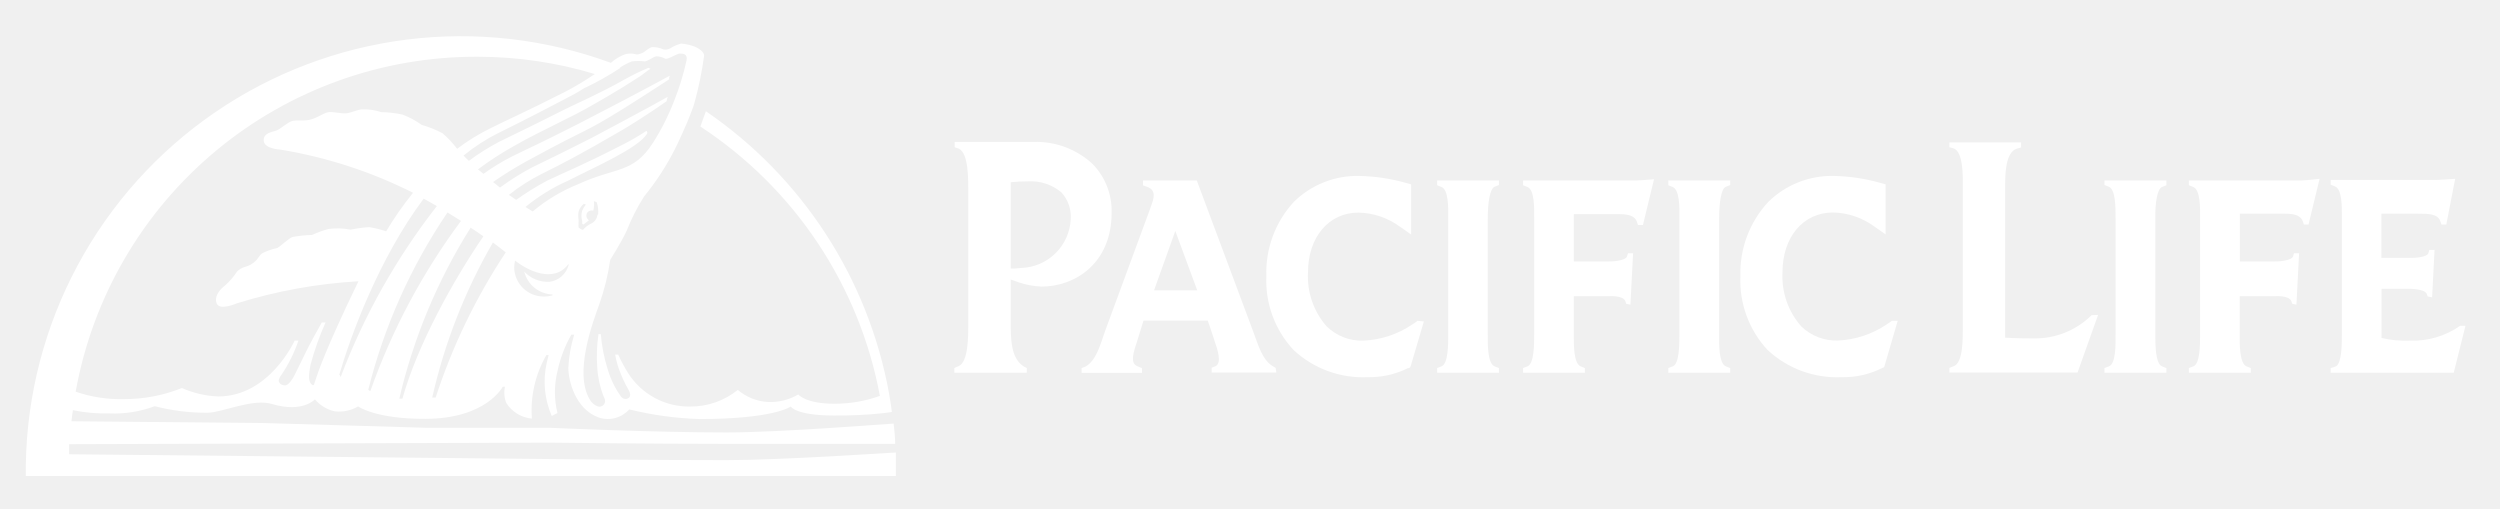
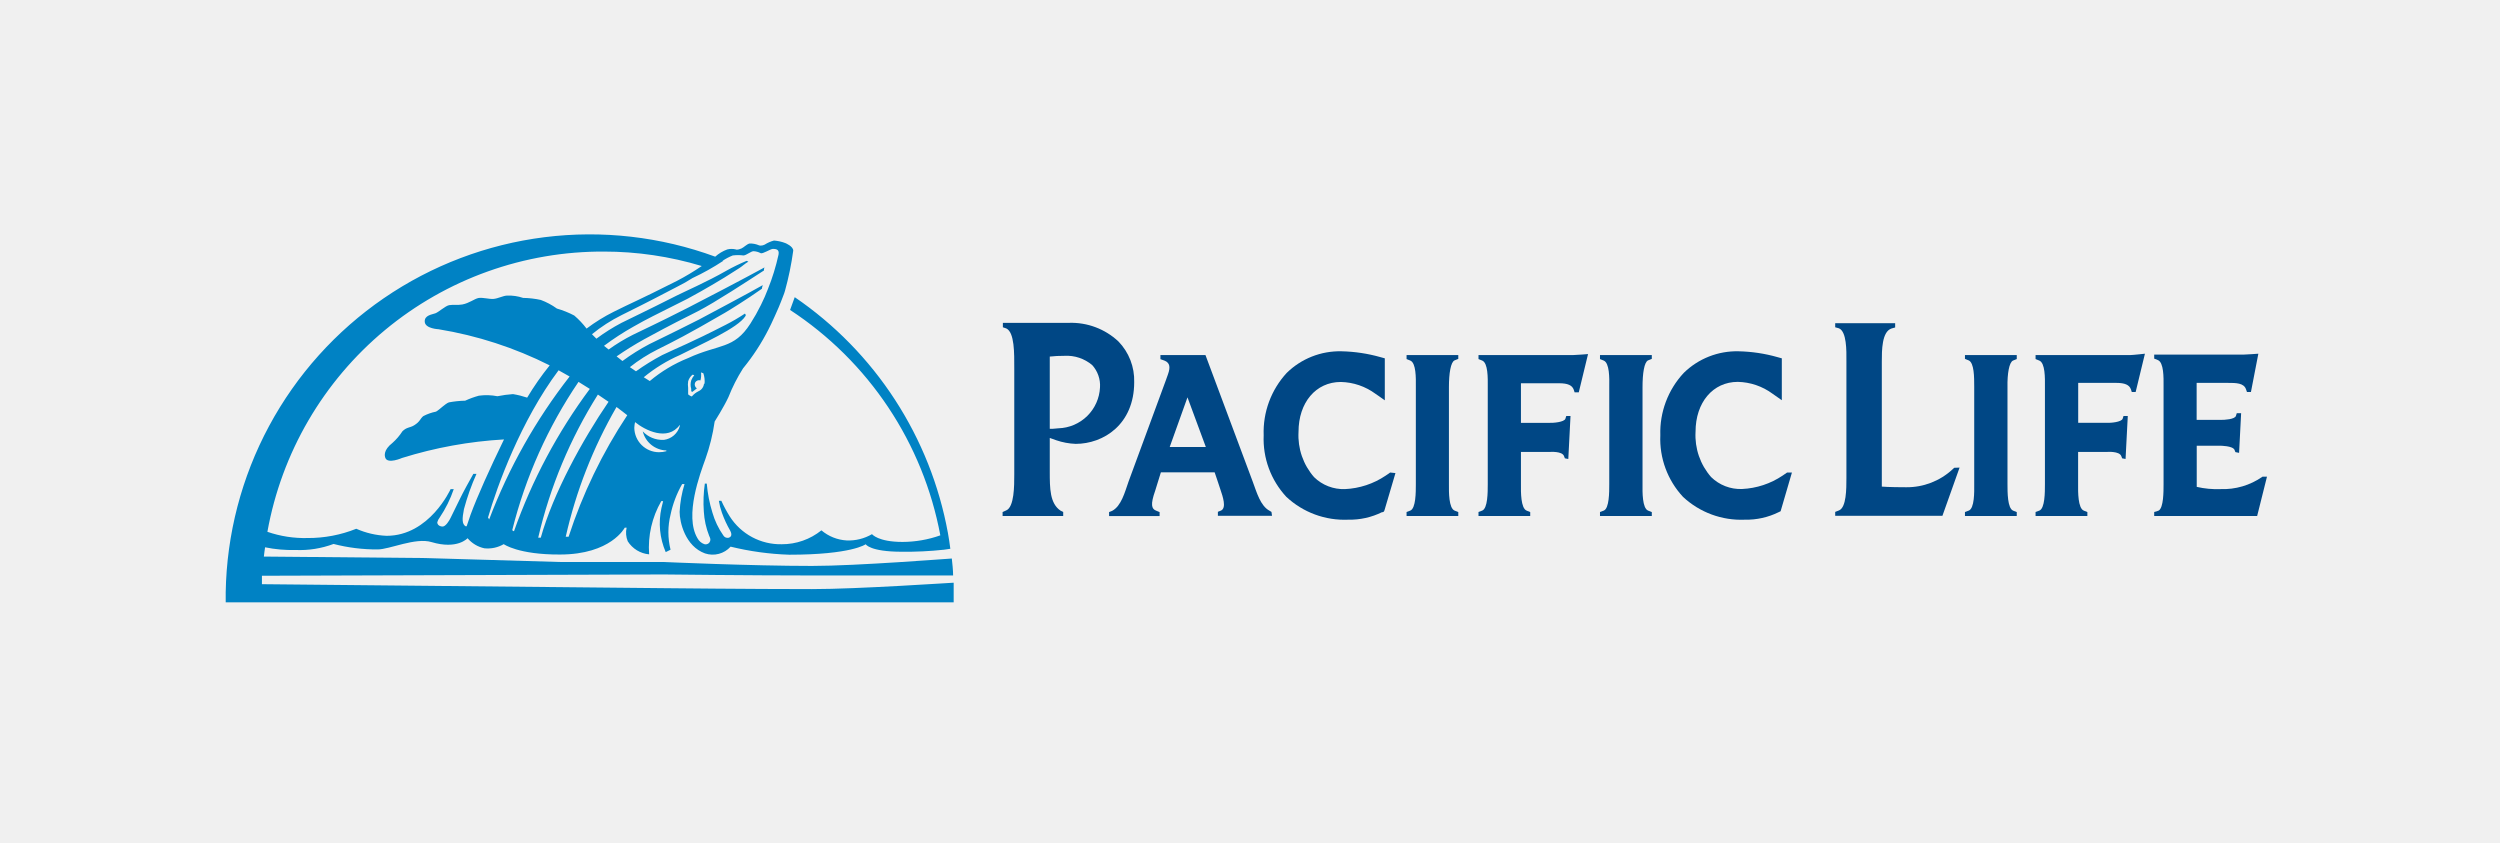
- <svg xmlns="http://www.w3.org/2000/svg" width="123" height="25" viewBox="0 0 123 25" fill="none">
-   <path d="M62.762 18.1L62.653 18.034C62.108 17.745 61.896 16.945 61.656 16.307L58.882 8.879H56.234V9.119L56.386 9.174C56.455 9.194 56.521 9.224 56.583 9.261C56.735 9.37 56.85 9.539 56.675 10.018C56.605 10.225 56.545 10.383 56.545 10.383C56.545 10.383 54.365 16.296 54.365 16.301C54.136 16.955 53.934 17.751 53.395 18.04L53.215 18.111V18.345H56.185V18.111L55.972 18.023C55.711 17.92 55.64 17.664 55.923 16.863L56.261 15.773H59.422C59.504 15.991 59.602 16.318 59.754 16.765C59.907 17.212 60.125 17.855 59.803 18.018L59.613 18.094V18.329H62.795L62.762 18.1ZM58.904 14.285H56.779L57.825 11.364L58.904 14.285Z" fill="white" />
-   <path d="M82.081 8.879V9.114L82.299 9.201C82.642 9.342 82.636 10.22 82.626 10.743V16.47C82.626 16.945 82.626 17.893 82.304 18.023L82.081 18.105V18.34H85.127V18.111L84.909 18.023C84.566 17.882 84.576 16.934 84.582 16.47V10.759C84.582 9.964 84.68 9.288 84.909 9.19L85.127 9.103V8.879H82.081Z" fill="white" />
-   <path d="M70.708 8.879V9.114L70.926 9.201C71.269 9.342 71.258 10.22 71.253 10.743V16.47C71.253 16.945 71.253 17.893 70.926 18.023L70.708 18.105V18.34H73.749V18.111L73.531 18.023C73.187 17.882 73.193 16.934 73.198 16.47V10.759C73.198 9.964 73.302 9.288 73.531 9.19L73.749 9.103V8.879H70.708Z" fill="white" />
-   <path d="M104.086 10.732C104.086 10.187 104.086 9.332 103.759 9.19L103.541 9.103V8.879H106.587V9.114L106.369 9.201C106.14 9.299 106.026 9.975 106.042 10.77V16.47C106.042 16.945 106.042 17.882 106.369 18.023L106.587 18.111V18.34H103.541V18.105L103.764 18.023C104.102 17.893 104.091 16.934 104.086 16.47V10.732Z" fill="white" />
-   <path d="M53.76 8.073C52.974 7.34 51.929 6.948 50.855 6.983H46.97V7.244L47.166 7.31C47.662 7.539 47.64 8.781 47.64 9.675V15.904C47.64 16.574 47.64 17.811 47.166 18.012L46.954 18.105V18.34H50.517V18.105L50.365 18.029C49.727 17.609 49.727 16.694 49.727 15.745V13.751L50.109 13.887C50.476 14.014 50.86 14.085 51.248 14.1C52.883 14.1 54.692 12.961 54.692 10.47C54.705 10.029 54.629 9.589 54.469 9.177C54.309 8.765 54.068 8.39 53.76 8.073ZM50.234 13.184L49.918 13.212H49.727V8.966C50.013 8.936 50.301 8.921 50.588 8.923C51.183 8.888 51.768 9.083 52.223 9.468C52.384 9.645 52.507 9.852 52.586 10.078C52.664 10.304 52.697 10.543 52.681 10.781C52.651 11.416 52.382 12.017 51.929 12.462C51.475 12.908 50.87 13.166 50.234 13.184Z" fill="white" />
-   <path d="M69.738 15.784L69.678 15.833C69.613 15.882 69.546 15.928 69.476 15.969C68.767 16.448 67.939 16.721 67.084 16.759C66.749 16.771 66.416 16.715 66.104 16.594C65.792 16.473 65.508 16.29 65.269 16.056C64.628 15.324 64.299 14.369 64.354 13.397C64.354 11.664 65.378 10.46 66.839 10.46C67.576 10.476 68.289 10.719 68.882 11.157L69.073 11.288L69.427 11.539V9.07L69.171 8.999C68.424 8.787 67.653 8.672 66.877 8.656C66.283 8.642 65.693 8.748 65.141 8.966C64.589 9.184 64.086 9.51 63.662 9.926C62.743 10.921 62.255 12.239 62.305 13.593C62.276 14.255 62.379 14.917 62.608 15.539C62.838 16.161 63.188 16.732 63.64 17.217C64.126 17.671 64.698 18.023 65.322 18.253C65.946 18.483 66.61 18.587 67.275 18.558C67.963 18.573 68.646 18.421 69.264 18.116H69.302L69.378 18.078L69.411 17.996L70.054 15.816L69.738 15.784Z" fill="white" />
-   <path d="M93.083 15.784L92.822 15.963C92.112 16.442 91.284 16.716 90.429 16.754C90.095 16.766 89.762 16.709 89.45 16.589C89.138 16.468 88.854 16.285 88.615 16.051C87.973 15.318 87.645 14.364 87.699 13.391C87.699 11.659 88.724 10.454 90.184 10.454C90.921 10.47 91.635 10.714 92.228 11.152L92.773 11.533V9.07L92.516 8.999C91.769 8.787 90.999 8.672 90.222 8.656C89.629 8.642 89.038 8.748 88.486 8.966C87.934 9.184 87.431 9.51 87.007 9.926C86.081 10.918 85.585 12.236 85.628 13.593C85.6 14.255 85.703 14.917 85.932 15.539C86.161 16.161 86.512 16.732 86.963 17.217C87.45 17.671 88.022 18.023 88.646 18.253C89.27 18.483 89.934 18.587 90.598 18.558C91.287 18.573 91.969 18.421 92.587 18.116L92.702 18.062L93.367 15.784H93.083Z" fill="white" />
-   <path d="M80.479 8.879H74.936V9.114L75.154 9.201C75.498 9.343 75.487 10.22 75.481 10.748V16.47C75.481 16.945 75.481 17.893 75.154 18.023L74.936 18.105V18.34H77.977V18.111L77.765 18.023C77.421 17.882 77.427 16.934 77.432 16.47V14.574H79.127C79.127 14.574 79.857 14.514 79.966 14.819L80.015 14.95L80.217 14.988L80.348 12.46H80.097L80.048 12.618C79.983 12.825 79.318 12.874 79.127 12.863H77.432C77.432 12.04 77.432 10.983 77.432 10.536H79.677C80.179 10.536 80.446 10.65 80.538 10.917L80.588 11.07H80.833L81.378 8.819C81.378 8.819 80.647 8.879 80.479 8.879Z" fill="white" />
-   <path d="M113.235 8.879H107.693V9.114L107.911 9.201C108.26 9.342 108.249 10.22 108.244 10.748V16.47C108.244 16.945 108.244 17.893 107.917 18.023L107.693 18.105V18.34H110.739V18.111L110.527 18.023C110.184 17.882 110.189 16.934 110.194 16.47V14.574H111.895C111.895 14.574 112.619 14.514 112.734 14.819L112.783 14.95L112.985 14.988L113.115 12.46H112.865L112.816 12.618C112.745 12.825 112.085 12.874 111.895 12.863H110.2V10.514H112.44C112.941 10.514 113.208 10.629 113.301 10.896L113.35 11.048H113.579L114.123 8.798C114.123 8.798 113.41 8.879 113.235 8.879Z" fill="white" />
-   <path d="M121.039 16.029C120.314 16.537 119.443 16.793 118.559 16.759C118.092 16.778 117.625 16.734 117.17 16.628V14.209H118.554C118.554 14.209 119.29 14.209 119.393 14.454L119.442 14.585L119.66 14.629L119.78 12.296H119.524L119.475 12.454C119.409 12.661 118.783 12.694 118.592 12.688H117.164V10.514H118.979C119.48 10.514 119.944 10.514 120.069 10.896L120.123 11.048H120.358L120.794 8.798C120.794 8.798 120.069 8.852 119.9 8.852H114.668V9.086L114.886 9.174C115.235 9.315 115.224 10.193 115.219 10.721V16.47C115.219 16.917 115.219 17.833 114.941 18.018C114.854 18.057 114.762 18.087 114.668 18.105V18.34H120.723L121.3 16.029H121.039Z" fill="white" />
-   <path d="M102.909 15.506L102.81 15.598C102.07 16.284 101.095 16.66 100.086 16.65C99.067 16.65 98.653 16.612 98.653 16.612V9.255C98.653 8.607 98.653 7.501 99.225 7.315L99.437 7.255V7.005H95.911V7.244L96.129 7.304C96.587 7.495 96.576 8.607 96.571 9.244V16.111C96.571 16.743 96.571 17.838 96.135 18.013L95.911 18.1V18.329H102.216L103.225 15.495L102.909 15.506Z" fill="white" />
-   <path d="M44.076 22.863V22.263C43.967 22.263 38.463 22.639 35.744 22.639C32.18 22.639 27.063 22.585 27.063 22.585L3.402 22.35C3.402 22.296 3.402 21.914 3.402 21.854L27.025 21.778C27.025 21.778 32.164 21.838 35.744 21.838C38.469 21.838 43.918 21.838 44.044 21.838C44.044 21.538 44 21.135 43.967 20.841C43.858 20.841 38.398 21.277 35.744 21.277C32.18 21.277 27.063 21.048 27.063 21.048H20.998L12.987 20.814L3.516 20.726C3.516 20.65 3.576 20.269 3.587 20.181C4.173 20.302 4.771 20.355 5.369 20.34C6.133 20.374 6.897 20.253 7.614 19.985C8.461 20.204 9.333 20.312 10.208 20.307C10.911 20.307 12.431 19.587 13.38 19.876C14.894 20.329 15.494 19.647 15.494 19.647C15.749 19.951 16.098 20.16 16.486 20.241C16.88 20.282 17.277 20.196 17.619 19.996C17.619 19.996 18.475 20.617 20.922 20.607C23.924 20.607 24.736 19.026 24.736 19.026H24.845C24.785 19.294 24.807 19.573 24.91 19.827C25.047 20.043 25.232 20.225 25.45 20.358C25.669 20.491 25.915 20.573 26.169 20.596C26.088 19.505 26.337 18.415 26.883 17.468H26.992L26.894 17.871C26.703 18.74 26.791 19.648 27.145 20.465L27.428 20.323C27.26 19.647 27.26 18.939 27.428 18.263C27.56 17.632 27.79 17.025 28.109 16.465H28.251C28.085 16.995 27.988 17.545 27.962 18.1C27.962 18.71 28.295 20.122 29.455 20.541C29.718 20.629 30 20.638 30.267 20.567C30.534 20.496 30.775 20.349 30.959 20.143C32.09 20.421 33.246 20.58 34.409 20.617C38.082 20.617 38.905 20.002 38.905 20.002C38.905 20.002 39.15 20.443 41.03 20.443C41.856 20.452 42.682 20.412 43.504 20.323L43.88 20.269C43.842 19.958 43.793 19.642 43.738 19.337C43.228 16.545 42.17 13.882 40.623 11.502C39.077 9.123 37.074 7.074 34.73 5.473L34.458 6.225C36.748 7.725 38.711 9.671 40.229 11.949C41.747 14.227 42.789 16.788 43.291 19.478C42.578 19.733 41.826 19.864 41.068 19.865C39.624 19.865 39.275 19.408 39.275 19.408C38.824 19.672 38.305 19.801 37.782 19.778C37.237 19.747 36.716 19.538 36.3 19.184C35.639 19.716 34.816 20.005 33.968 20.002C33.361 20.014 32.76 19.871 32.225 19.584C31.689 19.298 31.237 18.879 30.91 18.367C30.725 18.071 30.559 17.764 30.415 17.446H30.267C30.306 17.683 30.367 17.917 30.447 18.143C30.576 18.508 30.738 18.86 30.932 19.195C30.981 19.288 31.101 19.544 30.845 19.62C30.784 19.634 30.72 19.628 30.663 19.602C30.606 19.576 30.559 19.533 30.529 19.478C30.244 19.072 30.029 18.621 29.891 18.143C29.718 17.589 29.607 17.017 29.559 16.438H29.445C29.366 16.979 29.346 17.527 29.384 18.073C29.412 18.566 29.519 19.052 29.701 19.511C29.729 19.565 29.751 19.621 29.766 19.68C29.775 19.727 29.771 19.775 29.756 19.82C29.74 19.866 29.713 19.906 29.678 19.938C29.642 19.969 29.599 19.991 29.552 20.002C29.506 20.012 29.457 20.01 29.412 19.996C29.237 19.933 29.093 19.807 29.009 19.642C28.229 18.329 29.177 15.827 29.477 14.993C29.732 14.278 29.914 13.539 30.022 12.787C30.022 12.787 30.567 11.925 30.834 11.348C31.065 10.761 31.352 10.197 31.69 9.664C32.279 8.946 32.787 8.166 33.205 7.337C33.319 7.13 33.826 6.013 33.924 5.735C34.022 5.457 34.098 5.315 34.158 5.097C34.373 4.323 34.535 3.534 34.643 2.738C34.643 2.482 34.185 2.296 34.185 2.296C33.969 2.212 33.741 2.161 33.51 2.144C33.317 2.195 33.133 2.276 32.965 2.384C32.736 2.487 32.621 2.422 32.621 2.422C32.45 2.348 32.264 2.313 32.077 2.318C31.919 2.351 31.733 2.552 31.592 2.612C31.335 2.721 31.27 2.667 31.27 2.667C31.104 2.625 30.93 2.625 30.763 2.667C30.502 2.762 30.262 2.906 30.055 3.092C26.848 1.915 23.406 1.523 20.016 1.947C16.626 2.372 13.387 3.602 10.57 5.534C7.753 7.466 5.438 10.044 3.821 13.053C2.203 16.062 1.329 19.414 1.271 22.83C1.271 22.939 1.271 23.418 1.271 23.418H44.076V22.863ZM16.764 18.541C16.704 18.503 16.764 18.47 16.693 18.438C17.238 16.563 18.627 12.738 20.845 9.773L21.494 10.138C19.505 12.686 17.91 15.519 16.764 18.541ZM18.12 19.173C18.897 16.061 20.216 13.109 22.017 10.454L22.682 10.868C20.786 13.418 19.283 16.238 18.224 19.233C18.164 19.233 18.164 19.201 18.12 19.173ZM19.755 19.615H19.646C20.34 16.634 21.526 13.79 23.156 11.201C23.379 11.348 23.592 11.489 23.782 11.626C22.267 13.844 20.524 17.01 19.799 19.615H19.755ZM21.39 19.56C21.314 19.56 21.341 19.56 21.265 19.56C21.87 16.881 22.877 14.309 24.251 11.931C24.518 12.127 24.725 12.291 24.883 12.416C23.416 14.631 22.256 17.034 21.434 19.56H21.39ZM27.003 13.866C26.777 13.873 26.553 13.832 26.344 13.745C26.135 13.659 25.948 13.529 25.793 13.364C25.871 13.677 26.048 13.957 26.299 14.159C26.55 14.362 26.86 14.477 27.183 14.487V14.53C27.043 14.57 26.898 14.59 26.752 14.59C26.37 14.59 26.003 14.44 25.731 14.172C25.459 13.904 25.303 13.539 25.297 13.157C25.302 13.043 25.316 12.93 25.341 12.819C25.924 13.293 27.254 13.975 27.973 12.983V13.048C27.915 13.261 27.795 13.453 27.628 13.598C27.461 13.744 27.255 13.837 27.036 13.866H27.003ZM29.395 10.563C29.385 10.659 29.35 10.749 29.294 10.827C29.238 10.905 29.162 10.966 29.074 11.005C28.93 11.074 28.802 11.173 28.698 11.293C28.698 11.332 28.643 11.293 28.622 11.293C28.6 11.293 28.513 11.228 28.464 11.19C28.462 11.175 28.462 11.161 28.464 11.146C28.459 11.116 28.459 11.084 28.464 11.054V10.956C28.469 10.905 28.469 10.854 28.464 10.803C28.444 10.677 28.444 10.548 28.464 10.421C28.507 10.266 28.599 10.129 28.725 10.029L28.823 10.062C28.748 10.154 28.688 10.257 28.643 10.367C28.595 10.53 28.595 10.705 28.643 10.868C28.648 10.912 28.648 10.956 28.643 10.999L28.698 11.048C28.73 11.029 28.761 11.007 28.791 10.983L28.976 10.836C28.921 10.801 28.881 10.748 28.862 10.686C28.843 10.624 28.847 10.557 28.872 10.498C28.901 10.442 28.949 10.399 29.007 10.375C29.064 10.351 29.129 10.348 29.188 10.367C29.228 10.214 29.239 10.055 29.221 9.898L29.357 9.947C29.425 10.145 29.449 10.355 29.428 10.563H29.395ZM30.485 3.337C30.673 3.211 30.874 3.105 31.085 3.021C31.295 2.994 31.507 2.994 31.717 3.021C31.875 3.021 32.175 2.76 32.316 2.77C32.459 2.779 32.599 2.818 32.725 2.885C32.845 2.95 33.314 2.629 33.45 2.634C33.586 2.64 33.848 2.634 33.777 2.978C33.626 3.666 33.418 4.34 33.156 4.994C33.041 5.294 32.905 5.61 32.741 5.937C32.556 6.311 32.351 6.675 32.126 7.026C31.15 8.552 30.295 8.209 28.453 9.059C27.637 9.386 26.88 9.84 26.207 10.405L25.853 10.182C26.497 9.652 27.21 9.214 27.973 8.879C29.265 8.214 31.39 7.299 31.837 6.58C31.869 6.52 31.837 6.481 31.804 6.438C31.441 6.679 31.064 6.9 30.676 7.097C28.573 8.176 27.859 8.438 26.938 8.879C26.403 9.163 25.888 9.481 25.395 9.833L25.036 9.588C25.543 9.185 26.091 8.836 26.671 8.547C27.597 8.084 28.393 7.691 30.622 6.394C30.823 6.28 31.935 5.593 32.801 4.977C32.801 4.907 32.84 4.83 32.85 4.765C32.087 5.206 29.581 6.531 29.096 6.792C27.014 7.844 27.107 7.773 26.18 8.236C25.629 8.526 25.101 8.858 24.6 9.228C24.475 9.135 24.36 9.043 24.257 8.956C24.784 8.59 25.33 8.252 25.891 7.942C26.823 7.446 26.938 7.353 29.025 6.307C30.082 5.762 31.951 4.531 32.921 3.904C32.921 3.822 32.921 3.795 32.954 3.724C31.919 4.296 28.965 5.838 28.474 6.084C26.393 7.141 26.153 7.223 25.205 7.691C24.711 7.941 24.237 8.229 23.788 8.552L23.515 8.334C24.067 7.92 24.646 7.543 25.248 7.206C26.159 6.689 26.338 6.623 28.42 5.571C28.6 5.479 29.602 4.928 30.6 4.318L31.461 3.773C31.646 3.659 31.826 3.479 32.006 3.386L31.902 3.337C31.49 3.51 31.088 3.707 30.698 3.926C29.608 4.552 28.207 5.168 27.788 5.381C25.706 6.432 25.472 6.52 24.545 6.983C24.03 7.254 23.536 7.566 23.069 7.915C22.971 7.824 22.883 7.737 22.807 7.653C23.343 7.215 23.926 6.839 24.545 6.531C25.466 6.067 25.668 5.986 27.75 4.896C28.131 4.705 28.453 4.525 28.72 4.351C29.346 4.057 29.951 3.718 30.529 3.337H30.485ZM23.505 2.792C25.456 2.792 27.397 3.078 29.265 3.642C28.794 3.964 28.304 4.257 27.799 4.52C25.445 5.708 25.134 5.806 24.093 6.329C23.529 6.609 22.993 6.941 22.491 7.321C22.278 7.039 22.035 6.782 21.766 6.552C21.441 6.382 21.1 6.245 20.747 6.144C20.456 5.933 20.137 5.762 19.799 5.637C19.457 5.562 19.108 5.522 18.758 5.517C18.456 5.415 18.139 5.369 17.821 5.381C17.597 5.381 17.276 5.561 17.009 5.577C16.742 5.593 16.371 5.479 16.137 5.522C15.903 5.566 15.592 5.828 15.183 5.904C14.916 5.953 14.638 5.904 14.415 5.942C14.191 5.98 13.805 6.345 13.603 6.422C13.401 6.498 12.944 6.531 12.976 6.928C13.009 7.326 13.783 7.359 13.783 7.359C16.058 7.731 18.263 8.447 20.322 9.484C19.837 10.085 19.395 10.719 18.998 11.381C18.726 11.289 18.447 11.22 18.164 11.174C17.857 11.195 17.551 11.237 17.249 11.299C16.89 11.228 16.521 11.217 16.159 11.266C15.882 11.342 15.612 11.44 15.352 11.56C15.032 11.567 14.713 11.6 14.399 11.659C14.191 11.724 13.854 12.084 13.641 12.203C13.381 12.256 13.13 12.344 12.895 12.465C12.704 12.607 12.715 12.787 12.35 13.01C12.11 13.157 11.919 13.108 11.663 13.359C11.501 13.611 11.305 13.841 11.08 14.04C10.535 14.465 10.611 14.803 10.66 14.928C10.807 15.299 11.641 14.928 11.641 14.928C13.587 14.321 15.6 13.955 17.636 13.838C16.802 15.549 16.061 17.201 15.668 18.269L15.439 18.944C15.374 18.944 15.39 18.944 15.374 18.944C15.167 18.814 15.167 18.514 15.281 17.936C15.471 17.227 15.717 16.535 16.017 15.866H15.832C15.663 16.154 15.189 17.026 15.074 17.271C14.922 17.598 14.862 17.691 14.491 18.459C14.431 18.59 14.208 18.966 14.023 18.961C13.837 18.955 13.712 18.852 13.712 18.71C13.739 18.608 13.787 18.514 13.854 18.432C14.202 17.913 14.48 17.351 14.682 16.759H14.497C14.497 16.759 13.26 19.506 10.731 19.506C10.116 19.481 9.512 19.34 8.949 19.091C8.041 19.455 7.072 19.64 6.094 19.637C5.288 19.657 4.485 19.534 3.723 19.271C4.556 14.629 7.002 10.43 10.629 7.415C14.257 4.4 18.832 2.763 23.548 2.792H23.505Z" fill="white" />
+ <svg xmlns="http://www.w3.org/2000/svg" width="175" height="59" viewBox="0 0 175 59" fill="none">
+   <path d="M89.002 35.833L88.872 35.755C88.223 35.411 87.97 34.458 87.685 33.699L84.383 24.856H81.23V25.142L81.412 25.206C81.493 25.231 81.572 25.266 81.645 25.31C81.827 25.44 81.963 25.641 81.755 26.212C81.671 26.459 81.6 26.647 81.6 26.647C81.6 26.647 79.005 33.685 79.005 33.692C78.732 34.47 78.492 35.418 77.85 35.761L77.636 35.846V36.125H81.172V35.846L80.919 35.742C80.607 35.619 80.523 35.314 80.86 34.36L81.262 33.063H85.025C85.122 33.322 85.239 33.711 85.421 34.243C85.603 34.775 85.862 35.541 85.479 35.736L85.252 35.826V36.105H89.041L89.002 35.833ZM84.409 31.292H81.879L83.124 27.814L84.409 31.292Z" fill="#004785" />
+   <path d="M111.999 24.856V25.135L112.259 25.239C112.667 25.408 112.661 26.452 112.648 27.075V33.893C112.648 34.458 112.648 35.586 112.265 35.742L111.999 35.839V36.118H115.626V35.846L115.366 35.742C114.957 35.573 114.97 34.444 114.977 33.893V27.094C114.977 26.147 115.094 25.343 115.366 25.226L115.626 25.122V24.856H111.999Z" fill="#004785" />
+   <path d="M98.46 24.856V25.135L98.72 25.239C99.129 25.408 99.116 26.452 99.109 27.075V33.893C99.109 34.458 99.109 35.586 98.72 35.742L98.46 35.839V36.118H102.08V35.846L101.821 35.742C101.412 35.573 101.419 34.444 101.425 33.893V27.094C101.425 26.147 101.548 25.343 101.821 25.226L102.08 25.122V24.856H98.46Z" fill="#004785" />
+   <path d="M138.195 27.062C138.195 26.413 138.195 25.395 137.806 25.226L137.547 25.122V24.856H141.173V25.135L140.913 25.239C140.641 25.356 140.505 26.16 140.524 27.107V33.893C140.524 34.458 140.524 35.573 140.913 35.742L141.173 35.846V36.118H137.547V35.839L137.813 35.742C138.215 35.586 138.202 34.444 138.195 33.893V27.062Z" fill="#004785" />
+   <path d="M78.284 23.896C77.349 23.023 76.106 22.557 74.827 22.599H70.201V22.91L70.435 22.988C71.025 23.26 70.999 24.739 70.999 25.803V33.218C70.999 34.016 70.999 35.489 70.435 35.729L70.182 35.839V36.118H74.424V35.839L74.243 35.748C73.484 35.249 73.484 34.159 73.484 33.03V30.656L73.938 30.818C74.375 30.968 74.832 31.053 75.294 31.071C77.24 31.071 79.394 29.715 79.394 26.75C79.409 26.225 79.319 25.701 79.129 25.211C78.938 24.72 78.651 24.273 78.284 23.896ZM74.087 29.981L73.711 30.014H73.484V24.96C73.824 24.923 74.166 24.906 74.509 24.908C75.217 24.866 75.914 25.099 76.455 25.557C76.646 25.767 76.793 26.015 76.886 26.283C76.98 26.552 77.019 26.836 77 27.12C76.964 27.876 76.644 28.591 76.104 29.122C75.564 29.652 74.844 29.959 74.087 29.981Z" fill="#004785" />
+   <path d="M97.305 33.076L97.234 33.134C97.157 33.193 97.077 33.247 96.994 33.296C96.15 33.866 95.164 34.191 94.146 34.237C93.748 34.251 93.351 34.184 92.98 34.04C92.609 33.897 92.27 33.679 91.986 33.4C91.222 32.528 90.831 31.391 90.896 30.234C90.896 28.171 92.116 26.738 93.854 26.738C94.731 26.756 95.581 27.047 96.287 27.568L96.514 27.724L96.936 28.022V25.083L96.631 24.999C95.742 24.747 94.824 24.61 93.9 24.59C93.193 24.574 92.49 24.7 91.833 24.959C91.176 25.219 90.577 25.607 90.072 26.102C88.979 27.287 88.398 28.856 88.457 30.468C88.423 31.256 88.546 32.044 88.818 32.784C89.091 33.525 89.509 34.204 90.046 34.782C90.625 35.322 91.306 35.741 92.049 36.015C92.792 36.289 93.582 36.412 94.373 36.378C95.193 36.396 96.006 36.216 96.741 35.852H96.787L96.877 35.807L96.916 35.709L97.682 33.115L97.305 33.076Z" fill="#004785" />
+   <path d="M125.097 33.076L124.786 33.29C123.941 33.859 122.956 34.185 121.938 34.23C121.54 34.245 121.143 34.178 120.772 34.034C120.4 33.89 120.062 33.672 119.778 33.394C119.014 32.521 118.623 31.385 118.688 30.228C118.688 28.165 119.907 26.731 121.646 26.731C122.523 26.75 123.373 27.04 124.079 27.561L124.727 28.015V25.083L124.423 24.999C123.533 24.746 122.616 24.609 121.691 24.59C120.985 24.574 120.282 24.7 119.625 24.959C118.968 25.219 118.369 25.607 117.864 26.102C116.761 27.283 116.171 28.853 116.223 30.468C116.188 31.256 116.311 32.044 116.584 32.784C116.857 33.525 117.274 34.204 117.812 34.782C118.391 35.322 119.072 35.741 119.815 36.015C120.558 36.289 121.348 36.412 122.139 36.378C122.959 36.396 123.771 36.216 124.507 35.852L124.643 35.787L125.435 33.076H125.097Z" fill="#004785" />
+   <path d="M110.092 24.856H103.495V25.135L103.754 25.239C104.163 25.408 104.15 26.452 104.143 27.081V33.893C104.143 34.458 104.143 35.586 103.754 35.742L103.495 35.839V36.118H107.115V35.846L106.861 35.742C106.453 35.573 106.459 34.445 106.466 33.893V31.636H108.483C108.483 31.636 109.353 31.564 109.482 31.927L109.541 32.083L109.781 32.129L109.936 29.119H109.638L109.58 29.307C109.502 29.553 108.71 29.611 108.483 29.599H106.466C106.466 28.619 106.466 27.36 106.466 26.828H109.139C109.735 26.828 110.053 26.965 110.164 27.282L110.222 27.464H110.514L111.163 24.785C111.163 24.785 110.293 24.856 110.092 24.856Z" fill="#004785" />
+   <path d="M149.088 24.856H142.49V25.135L142.749 25.239C143.165 25.407 143.152 26.452 143.145 27.081V33.893C143.145 34.457 143.145 35.586 142.756 35.742L142.49 35.839V36.118H146.116V35.846L145.863 35.742C145.455 35.573 145.461 34.444 145.468 33.893V31.635H147.492C147.492 31.635 148.355 31.564 148.491 31.927L148.549 32.083L148.789 32.128L148.945 29.118H148.646L148.588 29.306C148.504 29.553 147.719 29.611 147.492 29.598H145.474V26.802H148.14C148.737 26.802 149.055 26.939 149.165 27.256L149.224 27.438H149.496L150.145 24.759C150.145 24.759 149.295 24.856 149.088 24.856Z" fill="#004785" />
+   <path d="M158.377 33.367C157.515 33.972 156.478 34.277 155.426 34.237C154.87 34.259 154.313 34.206 153.771 34.081V31.201H155.419C155.419 31.201 156.295 31.201 156.418 31.493L156.477 31.648L156.736 31.7L156.879 28.924H156.574L156.515 29.112C156.438 29.358 155.692 29.397 155.465 29.391H153.765V26.802H155.925C156.522 26.802 157.073 26.802 157.223 27.256L157.287 27.438H157.566L158.085 24.759C158.085 24.759 157.223 24.824 157.021 24.824H150.794V25.103L151.053 25.206C151.468 25.375 151.455 26.42 151.449 27.049V33.893C151.449 34.425 151.449 35.515 151.118 35.735C151.014 35.782 150.905 35.817 150.794 35.839V36.118H158.001L158.689 33.367H158.377Z" fill="#004785" />
+   <path d="M136.794 32.745L136.677 32.855C135.796 33.671 134.635 34.119 133.433 34.107C132.22 34.107 131.727 34.062 131.727 34.062V25.304C131.727 24.532 131.727 23.215 132.408 22.994L132.661 22.923V22.625H128.464V22.91L128.724 22.981C129.269 23.208 129.256 24.532 129.249 25.291V33.465C129.249 34.217 129.249 35.521 128.73 35.729L128.464 35.833V36.105H135.97L137.17 32.732L136.794 32.745Z" fill="#004785" />
+   <path d="M66.757 41.503V40.789C66.627 40.789 60.075 41.237 56.837 41.237C52.595 41.237 46.503 41.172 46.503 41.172L18.335 40.893C18.335 40.828 18.335 40.374 18.335 40.303L46.458 40.212C46.458 40.212 52.575 40.283 56.837 40.283C60.081 40.283 66.569 40.283 66.718 40.283C66.718 39.926 66.666 39.446 66.627 39.096C66.497 39.096 59.997 39.615 56.837 39.615C52.595 39.615 46.503 39.342 46.503 39.342H39.283L29.746 39.063L18.471 38.96C18.471 38.869 18.543 38.415 18.556 38.311C19.253 38.455 19.965 38.518 20.677 38.499C21.587 38.54 22.496 38.396 23.35 38.077C24.358 38.338 25.396 38.467 26.438 38.46C27.275 38.46 29.085 37.604 30.213 37.948C32.017 38.486 32.73 37.675 32.73 37.675C33.034 38.036 33.45 38.285 33.911 38.382C34.381 38.43 34.853 38.328 35.261 38.09C35.261 38.09 36.279 38.83 39.192 38.817C42.767 38.817 43.733 36.936 43.733 36.936H43.863C43.791 37.254 43.818 37.587 43.941 37.889C44.104 38.146 44.324 38.363 44.583 38.521C44.843 38.68 45.136 38.777 45.439 38.804C45.342 37.505 45.639 36.208 46.289 35.08H46.419L46.302 35.56C46.074 36.595 46.179 37.676 46.6 38.648L46.938 38.48C46.737 37.674 46.737 36.832 46.938 36.027C47.095 35.276 47.369 34.553 47.749 33.886H47.917C47.72 34.518 47.605 35.172 47.574 35.833C47.574 36.559 47.969 38.239 49.351 38.739C49.663 38.843 49.999 38.854 50.317 38.77C50.635 38.686 50.922 38.511 51.142 38.266C52.487 38.596 53.863 38.785 55.248 38.83C59.621 38.83 60.6 38.097 60.6 38.097C60.6 38.097 60.892 38.622 63.13 38.622C64.114 38.633 65.097 38.586 66.076 38.48L66.523 38.415C66.478 38.045 66.419 37.669 66.354 37.305C65.747 33.982 64.487 30.812 62.646 27.979C60.806 25.146 58.421 22.706 55.631 20.802L55.306 21.697C58.033 23.482 60.37 25.799 62.177 28.511C63.984 31.222 65.224 34.271 65.823 37.474C64.973 37.777 64.078 37.932 63.176 37.935C61.456 37.935 61.041 37.39 61.041 37.39C60.504 37.704 59.886 37.858 59.264 37.831C58.614 37.793 57.995 37.545 57.499 37.124C56.713 37.757 55.732 38.101 54.723 38.097C54 38.112 53.285 37.941 52.648 37.6C52.011 37.259 51.472 36.76 51.083 36.151C50.862 35.799 50.665 35.432 50.493 35.054H50.318C50.364 35.337 50.436 35.615 50.532 35.885C50.685 36.319 50.878 36.738 51.109 37.137C51.168 37.247 51.31 37.552 51.005 37.643C50.933 37.659 50.857 37.651 50.789 37.621C50.721 37.591 50.665 37.539 50.629 37.474C50.29 36.99 50.033 36.453 49.87 35.885C49.664 35.224 49.532 34.543 49.474 33.854H49.338C49.245 34.498 49.221 35.151 49.267 35.8C49.3 36.388 49.427 36.966 49.643 37.513C49.677 37.577 49.703 37.644 49.721 37.714C49.731 37.77 49.727 37.827 49.708 37.881C49.69 37.935 49.658 37.983 49.616 38.021C49.573 38.058 49.522 38.085 49.467 38.097C49.411 38.109 49.353 38.107 49.299 38.09C49.092 38.016 48.92 37.865 48.819 37.669C47.892 36.105 49.02 33.127 49.377 32.135C49.68 31.283 49.898 30.403 50.026 29.508C50.026 29.508 50.675 28.483 50.992 27.795C51.268 27.096 51.609 26.425 52.011 25.79C52.712 24.936 53.317 24.007 53.814 23.02C53.951 22.774 54.554 21.444 54.671 21.113C54.788 20.782 54.878 20.613 54.95 20.354C55.205 19.432 55.398 18.493 55.527 17.545C55.527 17.24 54.982 17.019 54.982 17.019C54.724 16.919 54.453 16.858 54.178 16.838C53.948 16.899 53.729 16.995 53.529 17.123C53.257 17.247 53.12 17.169 53.12 17.169C52.916 17.081 52.694 17.039 52.471 17.045C52.283 17.084 52.063 17.324 51.894 17.396C51.589 17.525 51.511 17.461 51.511 17.461C51.313 17.411 51.106 17.411 50.908 17.461C50.597 17.574 50.311 17.746 50.065 17.967C46.247 16.566 42.149 16.098 38.114 16.604C34.079 17.11 30.223 18.574 26.869 20.874C23.515 23.174 20.76 26.243 18.834 29.825C16.908 33.407 15.867 37.398 15.799 41.464C15.799 41.593 15.799 42.164 15.799 42.164H66.757V41.503ZM34.242 36.358C34.171 36.313 34.242 36.274 34.158 36.235C34.806 34.003 36.461 29.449 39.101 25.92L39.873 26.355C37.505 29.388 35.607 32.76 34.242 36.358ZM35.857 37.111C36.782 33.405 38.352 29.892 40.496 26.731L41.287 27.224C39.031 30.259 37.242 33.616 35.981 37.182C35.909 37.182 35.909 37.143 35.857 37.111ZM37.804 37.636H37.674C38.499 34.088 39.911 30.703 41.852 27.62C42.118 27.795 42.371 27.964 42.598 28.126C40.794 30.766 38.718 34.535 37.855 37.636H37.804ZM39.75 37.571C39.659 37.571 39.691 37.571 39.601 37.571C40.321 34.382 41.52 31.32 43.156 28.489C43.474 28.723 43.72 28.917 43.908 29.066C42.162 31.703 40.78 34.564 39.802 37.571H39.75ZM46.432 30.792C46.163 30.801 45.896 30.752 45.647 30.649C45.399 30.546 45.175 30.392 44.992 30.195C45.084 30.568 45.295 30.901 45.594 31.142C45.892 31.383 46.262 31.52 46.646 31.532V31.584C46.479 31.631 46.307 31.655 46.133 31.655C45.678 31.655 45.242 31.476 44.918 31.157C44.594 30.837 44.408 30.404 44.401 29.949C44.406 29.813 44.424 29.679 44.453 29.547C45.147 30.111 46.73 30.922 47.587 29.741V29.819C47.517 30.073 47.374 30.301 47.176 30.474C46.977 30.647 46.732 30.758 46.471 30.792H46.432ZM49.28 26.861C49.268 26.974 49.226 27.083 49.159 27.175C49.092 27.267 49.001 27.34 48.897 27.386C48.726 27.469 48.574 27.586 48.449 27.73C48.449 27.775 48.385 27.73 48.359 27.73C48.333 27.73 48.229 27.652 48.17 27.607C48.168 27.59 48.168 27.572 48.17 27.555C48.165 27.518 48.165 27.481 48.17 27.445V27.328C48.177 27.267 48.177 27.206 48.17 27.146C48.147 26.996 48.147 26.843 48.17 26.692C48.222 26.507 48.331 26.344 48.482 26.225L48.599 26.264C48.509 26.373 48.437 26.496 48.385 26.627C48.327 26.822 48.327 27.029 48.385 27.224C48.391 27.276 48.391 27.328 48.385 27.38L48.449 27.438C48.488 27.415 48.525 27.389 48.56 27.36L48.78 27.185C48.715 27.144 48.667 27.08 48.645 27.007C48.622 26.933 48.626 26.854 48.657 26.783C48.691 26.717 48.748 26.665 48.817 26.637C48.886 26.608 48.962 26.605 49.033 26.627C49.08 26.445 49.093 26.256 49.072 26.069L49.234 26.128C49.315 26.363 49.343 26.613 49.319 26.861H49.28ZM50.577 18.259C50.801 18.108 51.04 17.982 51.291 17.882C51.541 17.85 51.794 17.85 52.043 17.882C52.231 17.882 52.588 17.571 52.757 17.584C52.927 17.594 53.093 17.64 53.243 17.72C53.386 17.798 53.944 17.415 54.106 17.422C54.269 17.428 54.58 17.422 54.496 17.83C54.316 18.65 54.069 19.453 53.756 20.231C53.62 20.587 53.458 20.964 53.263 21.353C53.043 21.799 52.798 22.232 52.53 22.65C51.369 24.467 50.35 24.058 48.157 25.07C47.187 25.459 46.285 26 45.485 26.673L45.063 26.407C45.829 25.776 46.678 25.254 47.587 24.856C49.124 24.065 51.654 22.975 52.186 22.119C52.225 22.047 52.186 22.002 52.147 21.95C51.715 22.237 51.267 22.499 50.804 22.735C48.3 24.019 47.45 24.331 46.354 24.856C45.718 25.193 45.104 25.573 44.518 25.991L44.09 25.7C44.694 25.22 45.346 24.805 46.036 24.46C47.139 23.909 48.086 23.442 50.739 21.898C50.979 21.762 52.303 20.944 53.334 20.211C53.334 20.127 53.38 20.036 53.393 19.958C52.484 20.484 49.5 22.06 48.923 22.372C46.445 23.623 46.555 23.539 45.452 24.091C44.796 24.436 44.167 24.831 43.571 25.271C43.422 25.161 43.285 25.051 43.162 24.947C43.79 24.512 44.44 24.109 45.108 23.74C46.218 23.15 46.354 23.04 48.839 21.794C50.097 21.145 52.322 19.679 53.477 18.933C53.477 18.836 53.477 18.803 53.516 18.719C52.283 19.4 48.767 21.236 48.183 21.528C45.705 22.787 45.42 22.884 44.291 23.442C43.703 23.739 43.139 24.082 42.604 24.467L42.28 24.207C42.937 23.715 43.626 23.266 44.343 22.864C45.426 22.248 45.64 22.17 48.118 20.918C48.333 20.808 49.526 20.153 50.714 19.426L51.739 18.777C51.959 18.641 52.173 18.427 52.387 18.317L52.264 18.259C51.773 18.464 51.294 18.698 50.83 18.959C49.533 19.705 47.865 20.438 47.366 20.691C44.888 21.943 44.609 22.047 43.506 22.599C42.892 22.922 42.304 23.293 41.748 23.708C41.631 23.6 41.527 23.496 41.437 23.396C42.074 22.875 42.769 22.427 43.506 22.06C44.602 21.509 44.842 21.411 47.321 20.114C47.775 19.887 48.157 19.673 48.475 19.465C49.221 19.116 49.941 18.712 50.629 18.259H50.577ZM42.267 17.61C44.59 17.609 46.9 17.95 49.124 18.622C48.564 19.004 47.981 19.353 47.379 19.666C44.576 21.081 44.207 21.197 42.968 21.82C42.297 22.154 41.658 22.549 41.06 23.001C40.806 22.666 40.517 22.359 40.197 22.086C39.81 21.883 39.404 21.72 38.984 21.599C38.637 21.348 38.257 21.145 37.855 20.996C37.448 20.907 37.033 20.859 36.617 20.853C36.258 20.732 35.879 20.677 35.501 20.691C35.235 20.691 34.852 20.905 34.534 20.925C34.216 20.944 33.775 20.808 33.496 20.86C33.217 20.912 32.847 21.223 32.361 21.314C32.043 21.372 31.712 21.314 31.446 21.36C31.18 21.405 30.72 21.84 30.479 21.93C30.239 22.021 29.695 22.06 29.733 22.534C29.772 23.007 30.694 23.046 30.694 23.046C33.402 23.489 36.027 24.342 38.478 25.576C37.901 26.291 37.374 27.046 36.902 27.834C36.578 27.725 36.246 27.642 35.909 27.587C35.543 27.613 35.179 27.663 34.819 27.736C34.392 27.652 33.954 27.639 33.522 27.698C33.193 27.788 32.872 27.905 32.562 28.048C32.181 28.056 31.801 28.095 31.427 28.165C31.18 28.242 30.778 28.671 30.525 28.813C30.216 28.875 29.916 28.98 29.636 29.125C29.409 29.294 29.422 29.508 28.987 29.773C28.702 29.949 28.475 29.89 28.17 30.189C27.977 30.49 27.743 30.762 27.476 31C26.827 31.506 26.918 31.908 26.976 32.057C27.151 32.498 28.144 32.057 28.144 32.057C30.461 31.334 32.857 30.898 35.28 30.76C34.288 32.797 33.405 34.762 32.938 36.034L32.666 36.838C32.588 36.838 32.607 36.838 32.588 36.838C32.341 36.683 32.341 36.326 32.477 35.638C32.703 34.794 32.996 33.97 33.353 33.173H33.133C32.932 33.517 32.367 34.555 32.231 34.847C32.049 35.236 31.978 35.346 31.537 36.261C31.465 36.417 31.2 36.864 30.979 36.858C30.758 36.851 30.609 36.728 30.609 36.559C30.642 36.438 30.699 36.326 30.778 36.228C31.192 35.611 31.524 34.941 31.764 34.237H31.543C31.543 34.237 30.071 37.507 27.061 37.507C26.329 37.477 25.609 37.309 24.939 37.013C23.858 37.447 22.704 37.667 21.54 37.662C20.581 37.687 19.625 37.54 18.718 37.227C19.71 31.701 22.622 26.702 26.939 23.113C31.257 19.524 36.704 17.575 42.319 17.61H42.267Z" fill="#0082C4" />
</svg>
